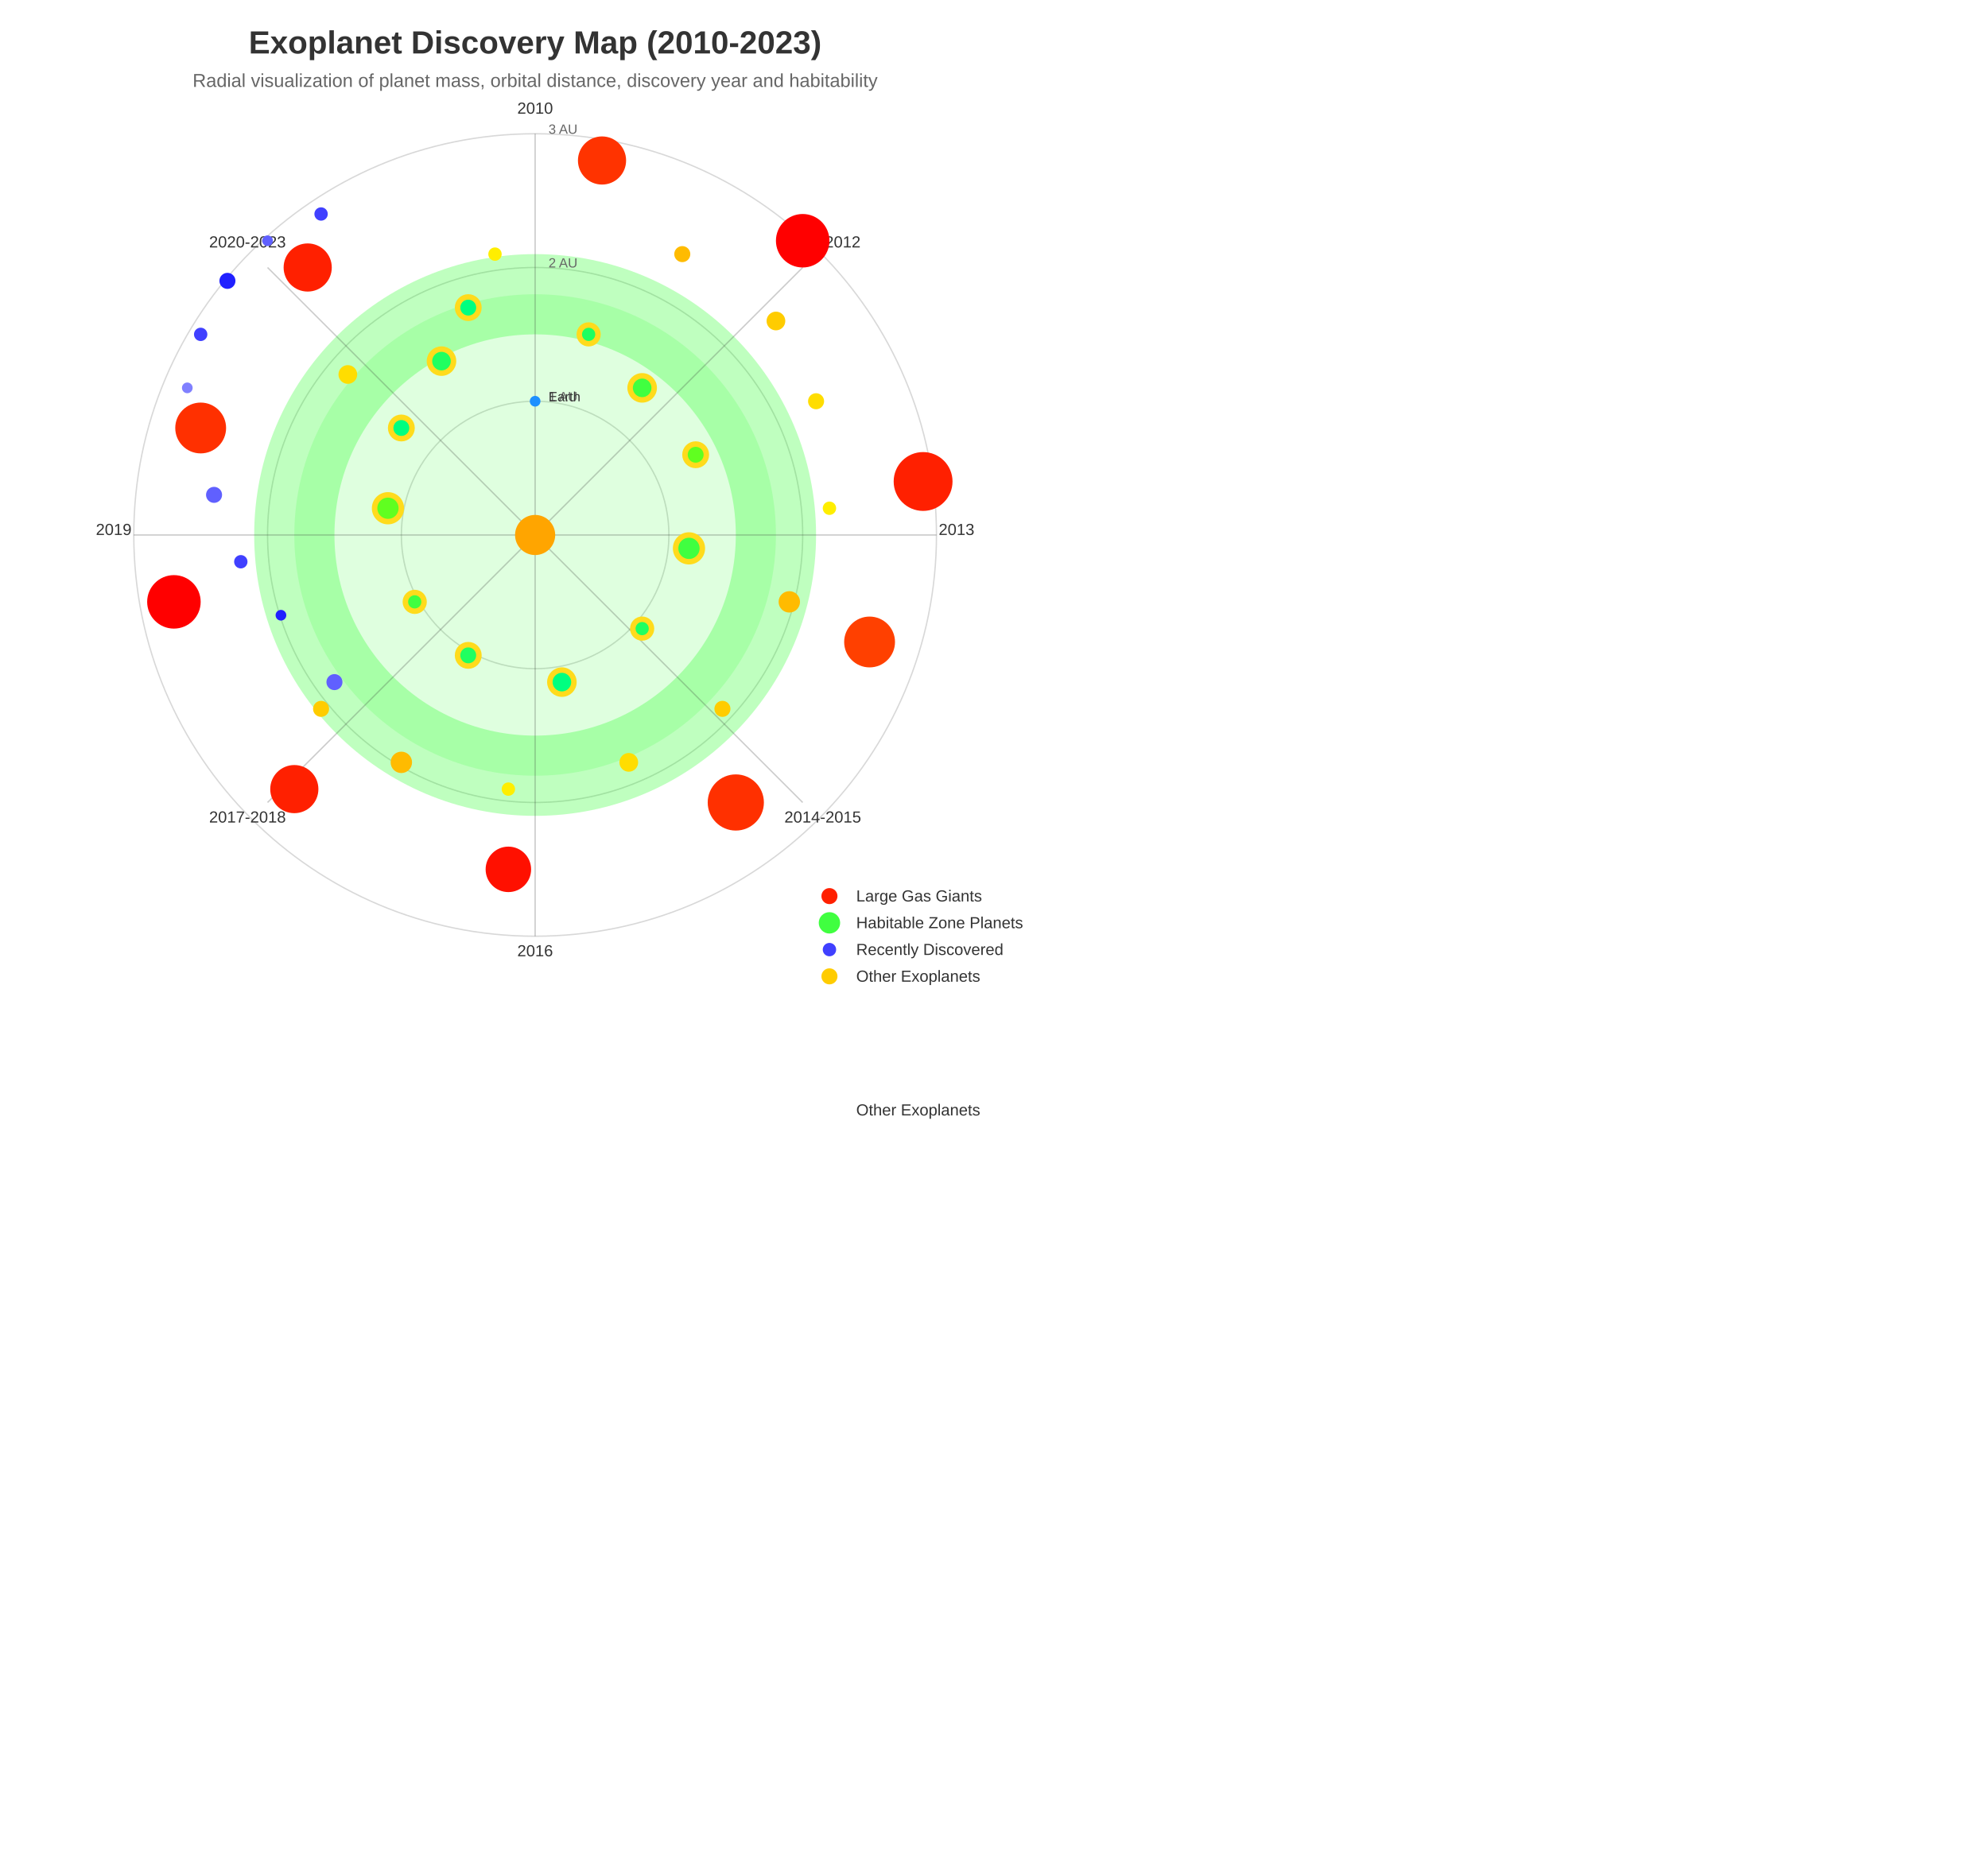
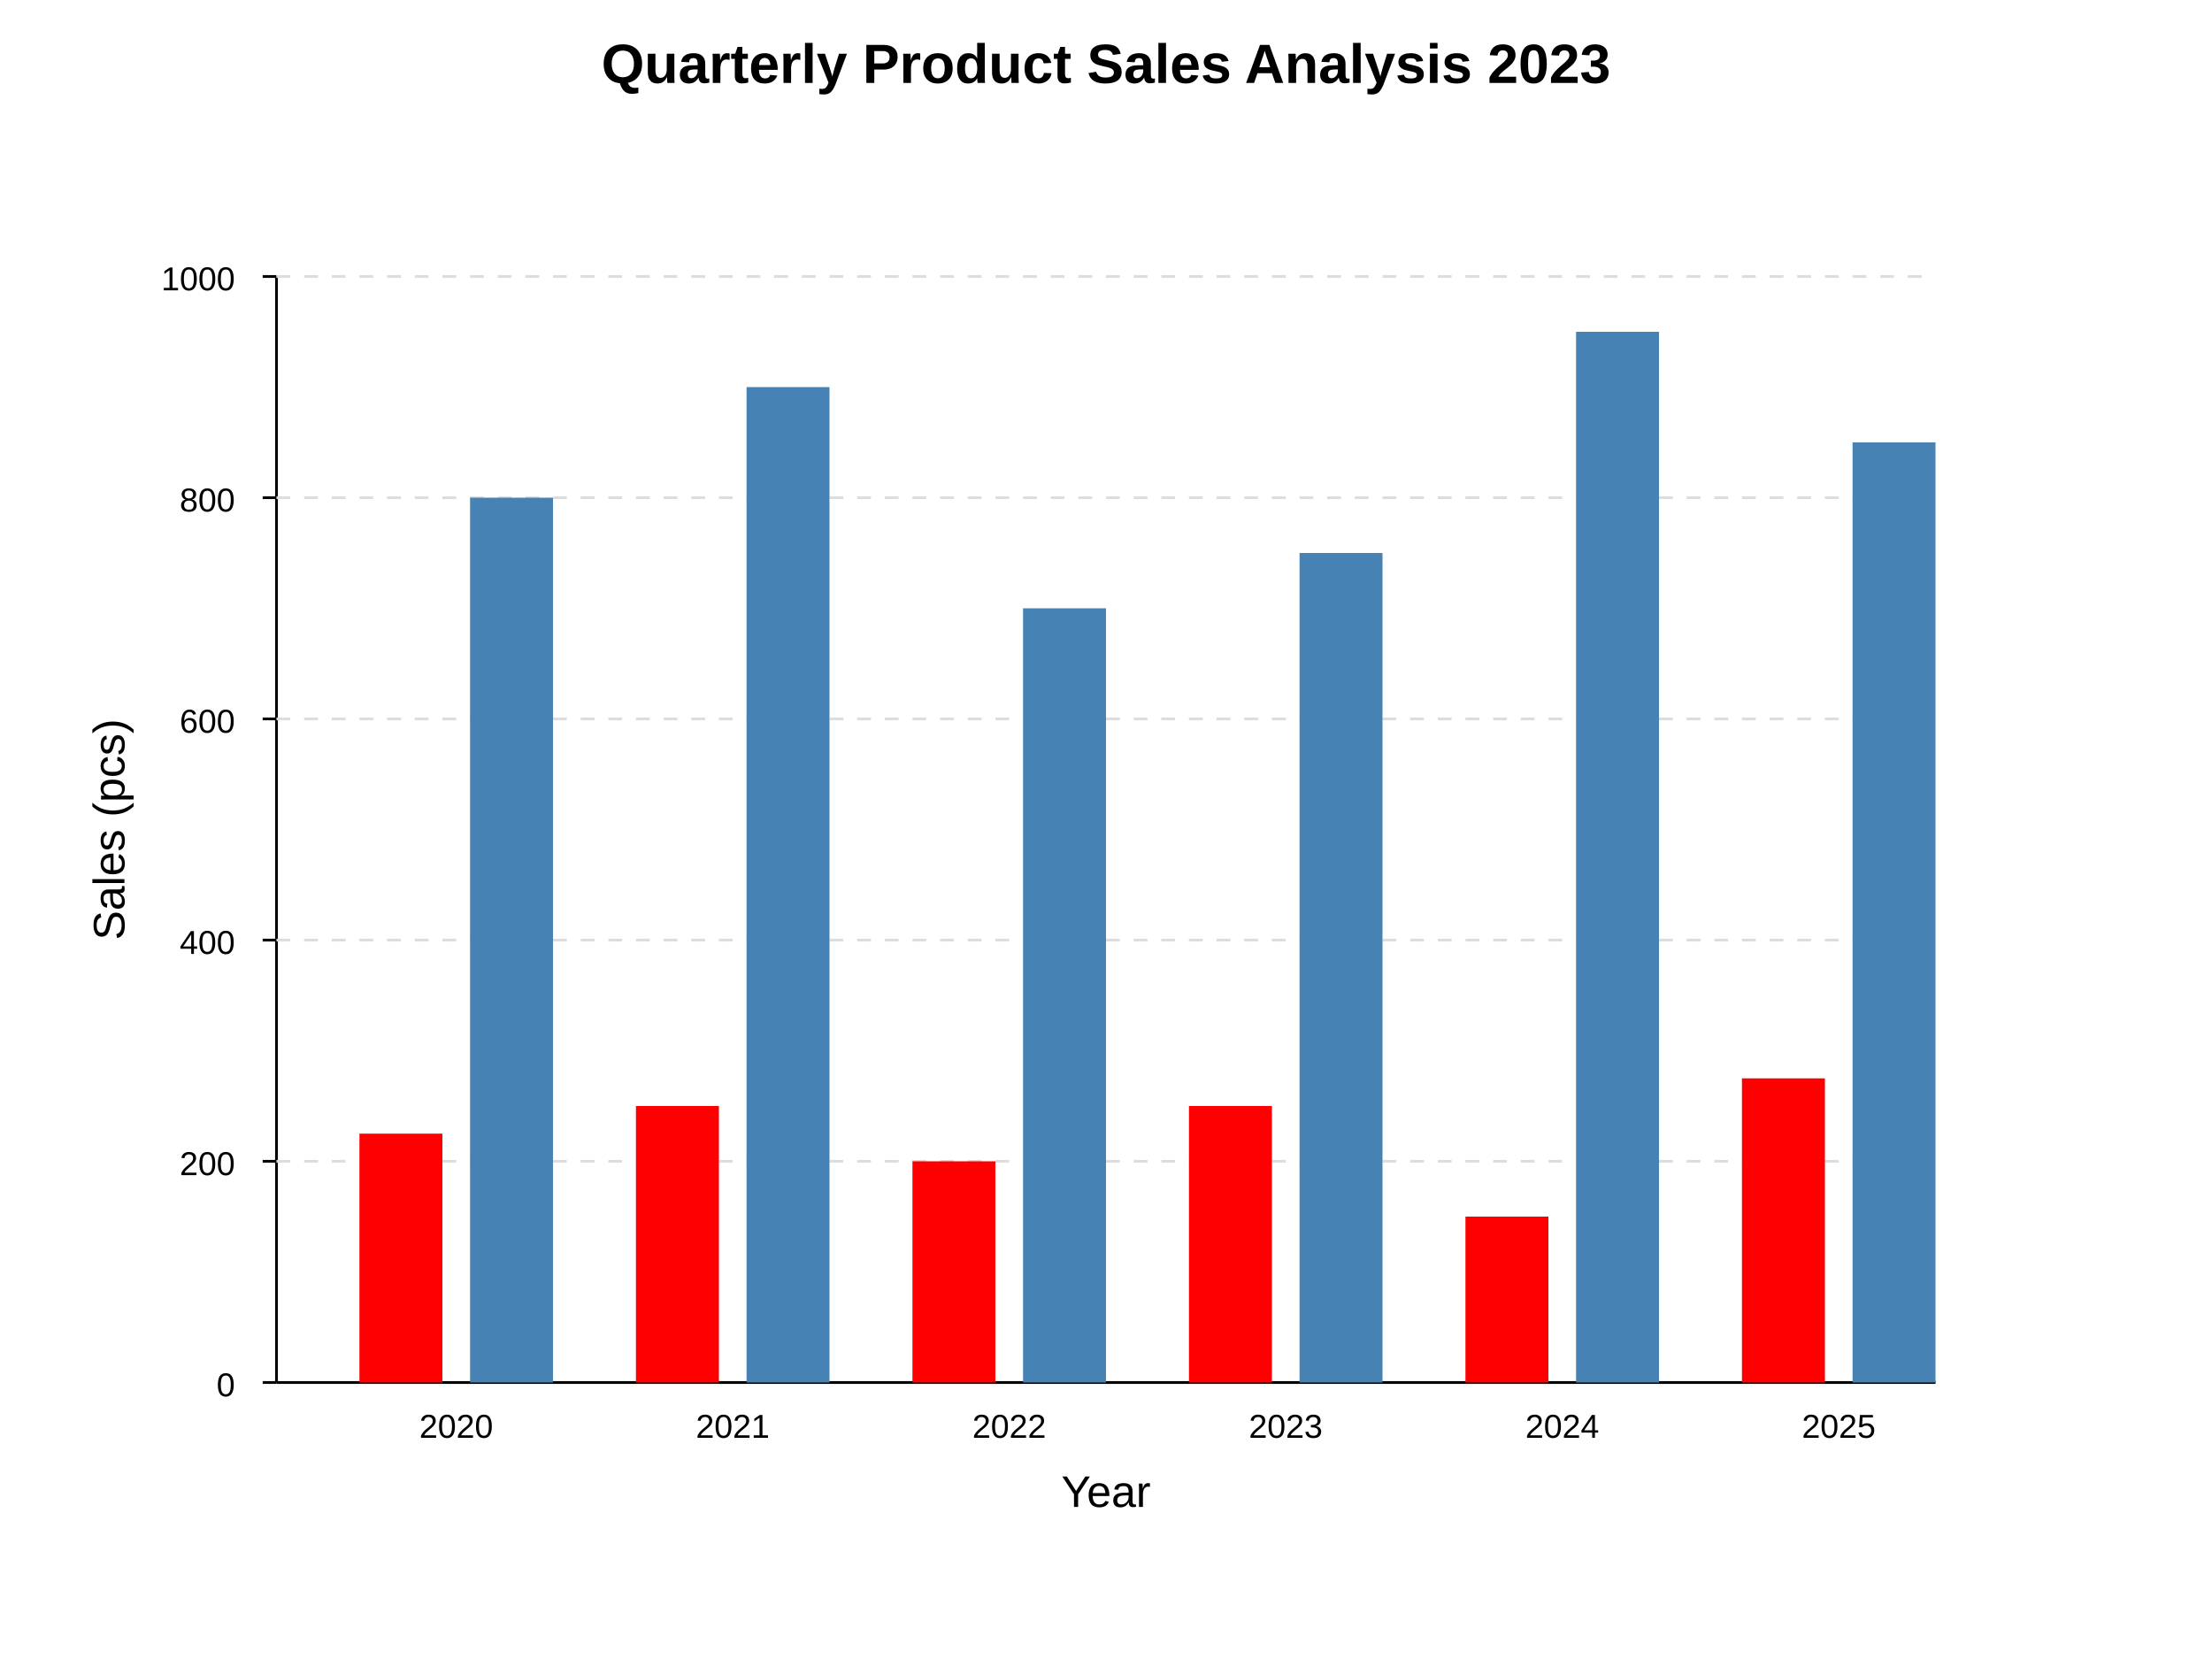
- <svg xmlns="http://www.w3.org/2000/svg" height="1400" id="svg" tag_name="svg" width="1486">
-   <defs id="defs" tag_name="svg/defs">
-     <filter height="200%" id="filter" tag_name="svg/defs/filter" width="200%" x="-50%" y="-50%">
-       <fegaussianblur id="fegaussianblur" result="blur" stdDeviation="3" tag_name="svg/defs/filter/fegaussianblur" />
-       <fecomposite id="fecomposite" in="SourceGraphic" in2="blur" operator="over" tag_name="svg/defs/filter/fecomposite" />
-     </filter>
-   </defs>
-   <g id="g_1" stroke="#33333330" stroke-width="1" tag_name="svg/g_1">
-     <circle cx="400" cy="400" fill="none" id="circle_52" r="100" tag_name="svg/g_1/circle_52" />
-     <circle cx="400" cy="400" fill="none" id="circle_51" r="200" tag_name="svg/g_1/circle_51" />
-     <circle cx="400" cy="400" fill="none" id="circle_50" r="300" tag_name="svg/g_1/circle_50" />
-     <circle class="reveliobad_1  reveliogood_9 reveliobad_3" cx="400" cy="400" fill="#00ff0020" id="circle_49" r="180" stroke="#00ff0040" stroke-width="60" tag_name="svg/g_1/circle_49" />
+ <svg xmlns="http://www.w3.org/2000/svg" height="600" id="svg" tag_name="svg" version="1.1" width="800">
+   <text font-family="Arial" font-size="20" font-weight="bold" id="text_14" tag_name="svg/text_14" text-anchor="middle" x="400" y="30">
+     Quarterly Product Sales Analysis 2023
+   </text>
+   <line id="line_12" stroke="black" tag_name="svg/line_12" x1="100" x2="700" y1="500" y2="500" />
+   <line id="line_11" stroke="black" tag_name="svg/line_11" x1="100" x2="100" y1="500" y2="100" />
+   <line id="line_10" stroke="black" tag_name="svg/line_10" x1="95" x2="100" y1="500" y2="500" />
+   <text font-family="Arial" font-size="12" id="text_13" tag_name="svg/text_13" text-anchor="end" x="85" y="505">
+     0
+   </text>
+   <line id="line_9" stroke="black" tag_name="svg/line_9" x1="95" x2="100" y1="420" y2="420" />
+   <text font-family="Arial" font-size="12" id="text_12" tag_name="svg/text_12" text-anchor="end" x="85" y="425">
+     200
+   </text>
+   <line id="line_8" stroke="black" tag_name="svg/line_8" x1="95" x2="100" y1="340" y2="340" />
+   <text font-family="Arial" font-size="12" id="text_11" tag_name="svg/text_11" text-anchor="end" x="85" y="345">
+     400
+   </text>
+   <line id="line_7" stroke="black" tag_name="svg/line_7" x1="95" x2="100" y1="260" y2="260" />
+   <text font-family="Arial" font-size="12" id="text_10" tag_name="svg/text_10" text-anchor="end" x="85" y="265">
+     600
+   </text>
+   <line id="line_6" stroke="black" tag_name="svg/line_6" x1="95" x2="100" y1="180" y2="180" />
+   <text font-family="Arial" font-size="12" id="text_9" tag_name="svg/text_9" text-anchor="end" x="85" y="185">
+     800
+   </text>
+   <line id="line_5" stroke="black" tag_name="svg/line_5" x1="95" x2="100" y1="100" y2="100" />
+   <text font-family="Arial" font-size="12" id="text_8" tag_name="svg/text_8" text-anchor="end" x="85" y="105">
+     1000
+   </text>
+   <g id="g" stroke="#dddddd" stroke-dasharray="5,5" tag_name="svg/g">
+     <line id="line_4" tag_name="svg/g/line_4" x1="100" x2="700" y1="420" y2="420" />
+     <line id="line_3" tag_name="svg/g/line_3" x1="100" x2="700" y1="340" y2="340" />
+     <line id="line_2" tag_name="svg/g/line_2" x1="100" x2="700" y1="260" y2="260" />
+     <line id="line_1" tag_name="svg/g/line_1" x1="100" x2="700" y1="180" y2="180" />
+     <line id="line" tag_name="svg/g/line" x1="100" x2="700" y1="100" y2="100" />
  </g>
-   <g id="g" stroke="#33333340" stroke-width="1" tag_name="svg/g">
-     <line id="line_7" tag_name="svg/g/line_7" x1="400" x2="400" y1="400" y2="100" />
-     <line id="line_6" tag_name="svg/g/line_6" x1="400" x2="700" y1="400" y2="400" />
-     <line id="line_5" tag_name="svg/g/line_5" x1="400" x2="400" y1="400" y2="700" />
-     <line id="line_4" tag_name="svg/g/line_4" x1="400" x2="100" y1="400" y2="400" />
-     <line id="line_3" tag_name="svg/g/line_3" x1="400" x2="600" y1="400" y2="200" />
-     <line id="line_2" tag_name="svg/g/line_2" x1="400" x2="600" y1="400" y2="600" />
-     <line id="line_1" tag_name="svg/g/line_1" x1="400" x2="200" y1="400" y2="600" />
-     <line id="line" tag_name="svg/g/line" x1="400" x2="200" y1="400" y2="200" />
-   </g>
-   <text fill="#333333" font-family="Arial" font-size="12" id="text_18" tag_name="svg/text_18" text-anchor="middle" x="400" y="85">
-     2010
+   <text font-family="Arial" font-size="16" id="text_7" tag_name="svg/text_7" text-anchor="middle" x="400" y="545">
+     Year
  </text>
-   <text fill="#333333" font-family="Arial" font-size="12" id="text_17" tag_name="svg/text_17" text-anchor="middle" x="715" y="400">
-     2013
+   <text font-family="Arial" font-size="16" id="text_6" tag_name="svg/text_6" text-anchor="middle" transform="rotate(-90, 45, 300)" x="45" y="300">
+     Sales (pcs)
  </text>
-   <text fill="#333333" font-family="Arial" font-size="12" id="text_16" tag_name="svg/text_16" text-anchor="middle" x="400" y="715">
-     2016
+   <rect class="reveliogood_2 reveliobad_1 reveliogood_3" fill="red" height="90" id="rect_11" tag_name="svg/rect_11" width="30" x="130" y="410" />
+   <rect class="reveliogood_2 reveliogood_4" fill="red" height="100" id="rect_10" tag_name="svg/rect_10" width="30" x="230" y="400" />
+   <rect class="reveliogood_2 reveliogood_5" fill="red" height="80" id="rect_9" tag_name="svg/rect_9" width="30" x="330" y="420" />
+   <rect class="reveliogood_2 reveliogood_6" fill="red" height="100" id="rect_8" tag_name="svg/rect_8" width="30" x="430" y="400" />
+   <rect class="reveliogood_2 reveliogood_7" fill="red" height="60" id="rect_7" tag_name="svg/rect_7" width="30" x="530" y="440" />
+   <rect class="reveliogood_2 reveliogood_8" fill="red" height="110" id="rect_6" tag_name="svg/rect_6" width="30" x="630" y="390" />
+   <rect class="reveliogood reveliogood_3" fill="steelblue" height="320" id="rect_5" tag_name="svg/rect_5" width="30" x="170" y="180" />
+   <rect class="reveliogood reveliogood_4" fill="steelblue" height="360" id="rect_4" tag_name="svg/rect_4" width="30" x="270" y="140" />
+   <rect class="reveliogood reveliogood_5" fill="steelblue" height="280" id="rect_3" tag_name="svg/rect_3" width="30" x="370" y="220" />
+   <rect class="reveliogood reveliogood_6" fill="steelblue" height="300" id="rect_2" tag_name="svg/rect_2" width="30" x="470" y="200" />
+   <rect class="reveliogood reveliogood_7" fill="steelblue" height="380" id="rect_1" tag_name="svg/rect_1" width="30" x="570" y="120" />
+   <rect class="reveliogood reveliogood_8" fill="steelblue" height="340" id="rect" tag_name="svg/rect" width="30" x="670" y="160" />
+   <text font-family="Arial" font-size="12" id="text_5" tag_name="svg/text_5" text-anchor="middle" x="165" y="520">
+     2020
  </text>
-   <text fill="#333333" font-family="Arial" font-size="12" id="text_15" tag_name="svg/text_15" text-anchor="middle" x="85" y="400">
-     2019
+   <text font-family="Arial" font-size="12" id="text_4" tag_name="svg/text_4" text-anchor="middle" x="265" y="520">
+     2021
  </text>
-   <text fill="#333333" font-family="Arial" font-size="12" id="text_14" tag_name="svg/text_14" text-anchor="middle" x="615" y="185">
-     2011-2012
+   <text font-family="Arial" font-size="12" id="text_3" tag_name="svg/text_3" text-anchor="middle" x="365" y="520">
+     2022
  </text>
-   <text fill="#333333" font-family="Arial" font-size="12" id="text_13" tag_name="svg/text_13" text-anchor="middle" x="615" y="615">
-     2014-2015
+   <text font-family="Arial" font-size="12" id="text_2" tag_name="svg/text_2" text-anchor="middle" x="465" y="520">
+     2023
  </text>
-   <text fill="#333333" font-family="Arial" font-size="12" id="text_12" tag_name="svg/text_12" text-anchor="middle" x="185" y="615">
-     2017-2018
+   <text font-family="Arial" font-size="12" id="text_1" tag_name="svg/text_1" text-anchor="middle" x="565" y="520">
+     2024
  </text>
-   <text fill="#333333" font-family="Arial" font-size="12" id="text_11" tag_name="svg/text_11" text-anchor="middle" x="185" y="185">
-     2020-2023
-   </text>
-   <text fill="#666666" font-family="Arial" font-size="10" id="text_10" tag_name="svg/text_10" text-anchor="start" x="410" y="300">
-     1 AU
-   </text>
-   <text fill="#666666" font-family="Arial" font-size="10" id="text_9" tag_name="svg/text_9" text-anchor="start" x="410" y="200">
-     2 AU
-   </text>
-   <text fill="#666666" font-family="Arial" font-size="10" id="text_8" tag_name="svg/text_8" text-anchor="start" x="410" y="100">
-     3 AU
-   </text>
-   <circle cx="400" cy="400" fill="orange" id="circle_48" r="15" tag_name="svg/circle_48">
-     <animate attributeName="r" dur="4s" id="animate" repeatCount="indefinite" tag_name="svg/circle_48/animate" values="15;17;15" />
-   </circle>
-   <circle cx="400" cy="300" fill="#1E90FF" id="circle_47" r="4" stroke-width="1" tag_name="svg/circle_47" />
-   <text fill="#333333" font-family="Arial" font-size="10" id="text_7" tag_name="svg/text_7" x="410" y="300">
-     Earth
-   </text>
-   <circle class="reveliogood reveliobad_1  reveliobad_2 reveliobad_3" cx="450" cy="120" fill="#ff3300" id="circle_46" r="18" tag_name="svg/circle_46" />
-   <circle class="reveliogood  reveliobad_2" cx="600" cy="180" fill="#ff0000" id="circle_45" r="20" tag_name="svg/circle_45" />
-   <circle class="reveliogood " cx="690" cy="360" fill="#ff2000" id="circle_44" r="22" tag_name="svg/circle_44" />
-   <circle class="reveliogood reveliobad_1 reveliobad_3" cx="650" cy="480" fill="#ff4000" id="circle_43" r="19" tag_name="svg/circle_43" />
-   <circle class="reveliogood " cx="550" cy="600" fill="#ff3000" id="circle_42" r="21" tag_name="svg/circle_42" />
-   <circle class="reveliogood " cx="380" cy="650" fill="#ff1000" id="circle_41" r="17" tag_name="svg/circle_41" />
-   <circle class="reveliogood reveliobad_1  reveliobad_2 reveliobad_3" cx="220" cy="590" fill="#ff2000" id="circle_40" r="18" tag_name="svg/circle_40" />
-   <circle class="reveliogood reveliobad_1 reveliobad_3" cx="130" cy="450" fill="#ff0000" id="circle_39" r="20" tag_name="svg/circle_39" />
-   <circle class="reveliogood reveliobad_1 reveliobad_3" cx="150" cy="320" fill="#ff3000" id="circle_38" r="19" tag_name="svg/circle_38" />
-   <circle class="reveliogood reveliobad_1 reveliobad_3" cx="230" cy="200" fill="#ff2000" id="circle_37" r="18" tag_name="svg/circle_37" />
-   <circle class="reveliogood_2 reveliogood_6 reveliogood_9 reveliogood_10 reveliogood_11" cx="350" cy="230" fill="#00ff80" id="circle_36" r="8" stroke="rgb(255, 219, 28)" stroke-width="4.1" tag_name="svg/circle_36" />
-   <circle class="reveliogood_2 reveliogood_6 reveliogood_9 reveliogood_10 reveliogood_11" cx="440" cy="250" fill="#20ff60" id="circle_35" r="7" stroke="rgb(255, 219, 28)" stroke-width="4.1" tag_name="svg/circle_35" />
-   <circle class="reveliogood_2 reveliogood_6 reveliogood_9 reveliogood_10 reveliogood_11" cx="480" cy="290" fill="#40ff40" id="circle_34" r="9" stroke="rgb(255, 219, 28)" stroke-width="4.1" tag_name="svg/circle_34" />
-   <circle class="reveliogood_2 reveliogood_6 reveliogood_9 reveliogood_10 reveliogood_11" cx="520" cy="340" fill="#60ff20" id="circle_33" r="8" stroke="rgb(255, 219, 28)" stroke-width="4.1" tag_name="svg/circle_33" />
-   <circle class="reveliogood_2 reveliogood_6 reveliogood_9 reveliogood_10 reveliogood_11" cx="515" cy="410" fill="#40ff40" id="circle_32" r="10" stroke="rgb(255, 219, 28)" stroke-width="4.1" tag_name="svg/circle_32" />
-   <circle class="reveliogood_2 reveliogood_6 reveliogood_9 reveliobad_3 reveliogood_10 reveliogood_11" cx="480" cy="470" fill="#20ff60" id="circle_31" r="7" stroke="rgb(255, 219, 28)" stroke-width="4.1" tag_name="svg/circle_31" />
-   <circle class="reveliogood_2 reveliogood_6 reveliogood_9 reveliobad_3 reveliogood_10 reveliogood_11" cx="420" cy="510" fill="#00ff80" id="circle_30" r="9" stroke="rgb(255, 219, 28)" stroke-width="4.1" tag_name="svg/circle_30" />
-   <circle class="reveliogood_2 reveliogood_6 reveliogood_9 reveliogood_10 reveliogood_11" cx="350" cy="490" fill="#20ff60" id="circle_29" r="8" stroke="rgb(255, 219, 28)" stroke-width="4.1" tag_name="svg/circle_29" />
-   <circle class="reveliogood_2 reveliogood_6 reveliogood_9 reveliogood_10 reveliogood_11" cx="310" cy="450" fill="#40ff40" id="circle_28" r="7" stroke="rgb(255, 219, 28)" stroke-width="4.1" tag_name="svg/circle_28" />
-   <circle class="reveliogood_2 reveliogood_6 reveliogood_9 reveliogood_10 reveliogood_11" cx="290" cy="380" fill="#60ff20" id="circle_27" r="10" stroke="rgb(255, 219, 28)" stroke-width="4.1" tag_name="svg/circle_27" />
-   <circle class="reveliogood_2 reveliogood_6 reveliogood_9 reveliobad_3 reveliogood_10 reveliogood_11" cx="300" cy="320" fill="#00ff80" id="circle_26" r="8" stroke="rgb(255, 219, 28)" stroke-width="4.1" tag_name="svg/circle_26" />
-   <circle class="reveliogood_2 reveliogood_6 reveliogood_9 reveliogood_10 reveliogood_11" cx="330" cy="270" fill="#20ff60" id="circle_25" r="9" stroke="rgb(255, 219, 28)" stroke-width="4.1" tag_name="svg/circle_25" />
-   <circle class="reveliogood_7" cx="240" cy="160" fill="#4040ff" id="circle_24" r="5" tag_name="svg/circle_24" />
-   <circle class="reveliogood_7" cx="200" cy="180" fill="#6060ff" id="circle_23" r="4" tag_name="svg/circle_23" />
-   <circle class="reveliogood_7" cx="170" cy="210" fill="#2020ff" id="circle_22" r="6" tag_name="svg/circle_22" />
-   <circle class="reveliogood_7 reveliobad_1" cx="150" cy="250" fill="#4040ff" id="circle_21" r="5" tag_name="svg/circle_21" />
-   <circle class="reveliogood_7 reveliobad_1" cx="140" cy="290" fill="#8080ff" id="circle_20" r="4" tag_name="svg/circle_20" />
-   <circle class="reveliogood_8 reveliobad_1" cx="160" cy="370" fill="#6060ff" id="circle_19" r="6" tag_name="svg/circle_19" />
-   <circle class="reveliogood_8" cx="180" cy="420" fill="#4040ff" id="circle_18" r="5" tag_name="svg/circle_18" />
-   <circle class="reveliogood_8" cx="210" cy="460" fill="#2020ff" id="circle_17" r="4" tag_name="svg/circle_17" />
-   <circle class="reveliogood_8" cx="250" cy="510" fill="#6060ff" id="circle_16" r="6" tag_name="svg/circle_16" />
-   <circle class="reveliogood_5" cx="580" cy="240" fill="#ffcc00" id="circle_15" r="7" tag_name="svg/circle_15" />
-   <circle class="reveliogood_5" cx="610" cy="300" fill="#ffdd00" id="circle_14" r="6" tag_name="svg/circle_14" />
-   <circle class="reveliogood_5" cx="620" cy="380" fill="#ffee00" id="circle_13" r="5" tag_name="svg/circle_13" />
-   <circle class="reveliogood_5" cx="590" cy="450" fill="#ffbb00" id="circle_12" r="8" tag_name="svg/circle_12" />
-   <circle class="reveliogood_5" cx="540" cy="530" fill="#ffcc00" id="circle_11" r="6" tag_name="svg/circle_11" />
-   <circle class="reveliogood_5" cx="470" cy="570" fill="#ffdd00" id="circle_10" r="7" tag_name="svg/circle_10" />
-   <circle class="reveliogood_5" cx="380" cy="590" fill="#ffee00" id="circle_9" r="5" tag_name="svg/circle_9" />
-   <circle class="reveliogood_5" cx="300" cy="570" fill="#ffbb00" id="circle_8" r="8" tag_name="svg/circle_8" />
-   <circle class="reveliogood_5" cx="240" cy="530" fill="#ffcc00" id="circle_7" r="6" tag_name="svg/circle_7" />
-   <circle class="reveliogood_5" cx="260" cy="280" fill="#ffdd00" id="circle_6" r="7" tag_name="svg/circle_6" />
-   <circle class="reveliogood_5" cx="370" cy="190" fill="#ffee00" id="circle_5" r="5" tag_name="svg/circle_5" />
-   <circle class="reveliogood_5" cx="510" cy="190" fill="#ffbb00" id="circle_4" r="6" tag_name="svg/circle_4" />
-   <circle class="reveliobad_2" cx="620" cy="670" fill="#ff2000" id="circle_3" r="6" tag_name="svg/circle_3" />
-   <text fill="#333333" font-family="Arial" font-size="12" id="text_6" tag_name="svg/text_6" x="640" y="674">
-     Large Gas Giants
-   </text>
-   <circle cx="620" cy="690" fill="#40ff40" id="circle_2" r="8" tag_name="svg/circle_2" />
-   <text fill="#333333" font-family="Arial" font-size="12" id="text_5" tag_name="svg/text_5" x="640" y="694">
-     Habitable Zone Planets
-   </text>
-   <circle cx="620" cy="710" fill="#4040ff" id="circle_1" r="5" tag_name="svg/circle_1" />
-   <text fill="#333333" font-family="Arial" font-size="12" id="text_4" tag_name="svg/text_4" x="640" y="714">
-     Recently Discovered
-   </text>
-   <circle cx="620" cy="730" fill="#ffcc00" id="circle" r="6" tag_name="svg/circle" />
-   <text fill="#333333" font-family="Arial" font-size="12" id="text_3" tag_name="svg/text_3" x="640" y="734">
-     Other Exoplanets
-   </text>
-   <text fill="#333333" font-family="Arial" font-size="12" id="text_2" tag_name="svg/text_2" x="640" y="834">
-     Other Exoplanets
-   </text>
-   <text fill="#333333" font-family="Arial" font-size="24" font-weight="bold" id="text_1" tag_name="svg/text_1" text-anchor="middle" x="400" y="40">
-     Exoplanet Discovery Map (2010-2023)
-   </text>
-   <text fill="#666666" font-family="Arial" font-size="14" id="text" tag_name="svg/text" text-anchor="middle" x="400" y="65">
-     Radial visualization of planet mass, orbital distance, discovery year and habitability
+   <text font-family="Arial" font-size="12" id="text" tag_name="svg/text" text-anchor="middle" x="665" y="520">
+     2025
  </text>
</svg>
